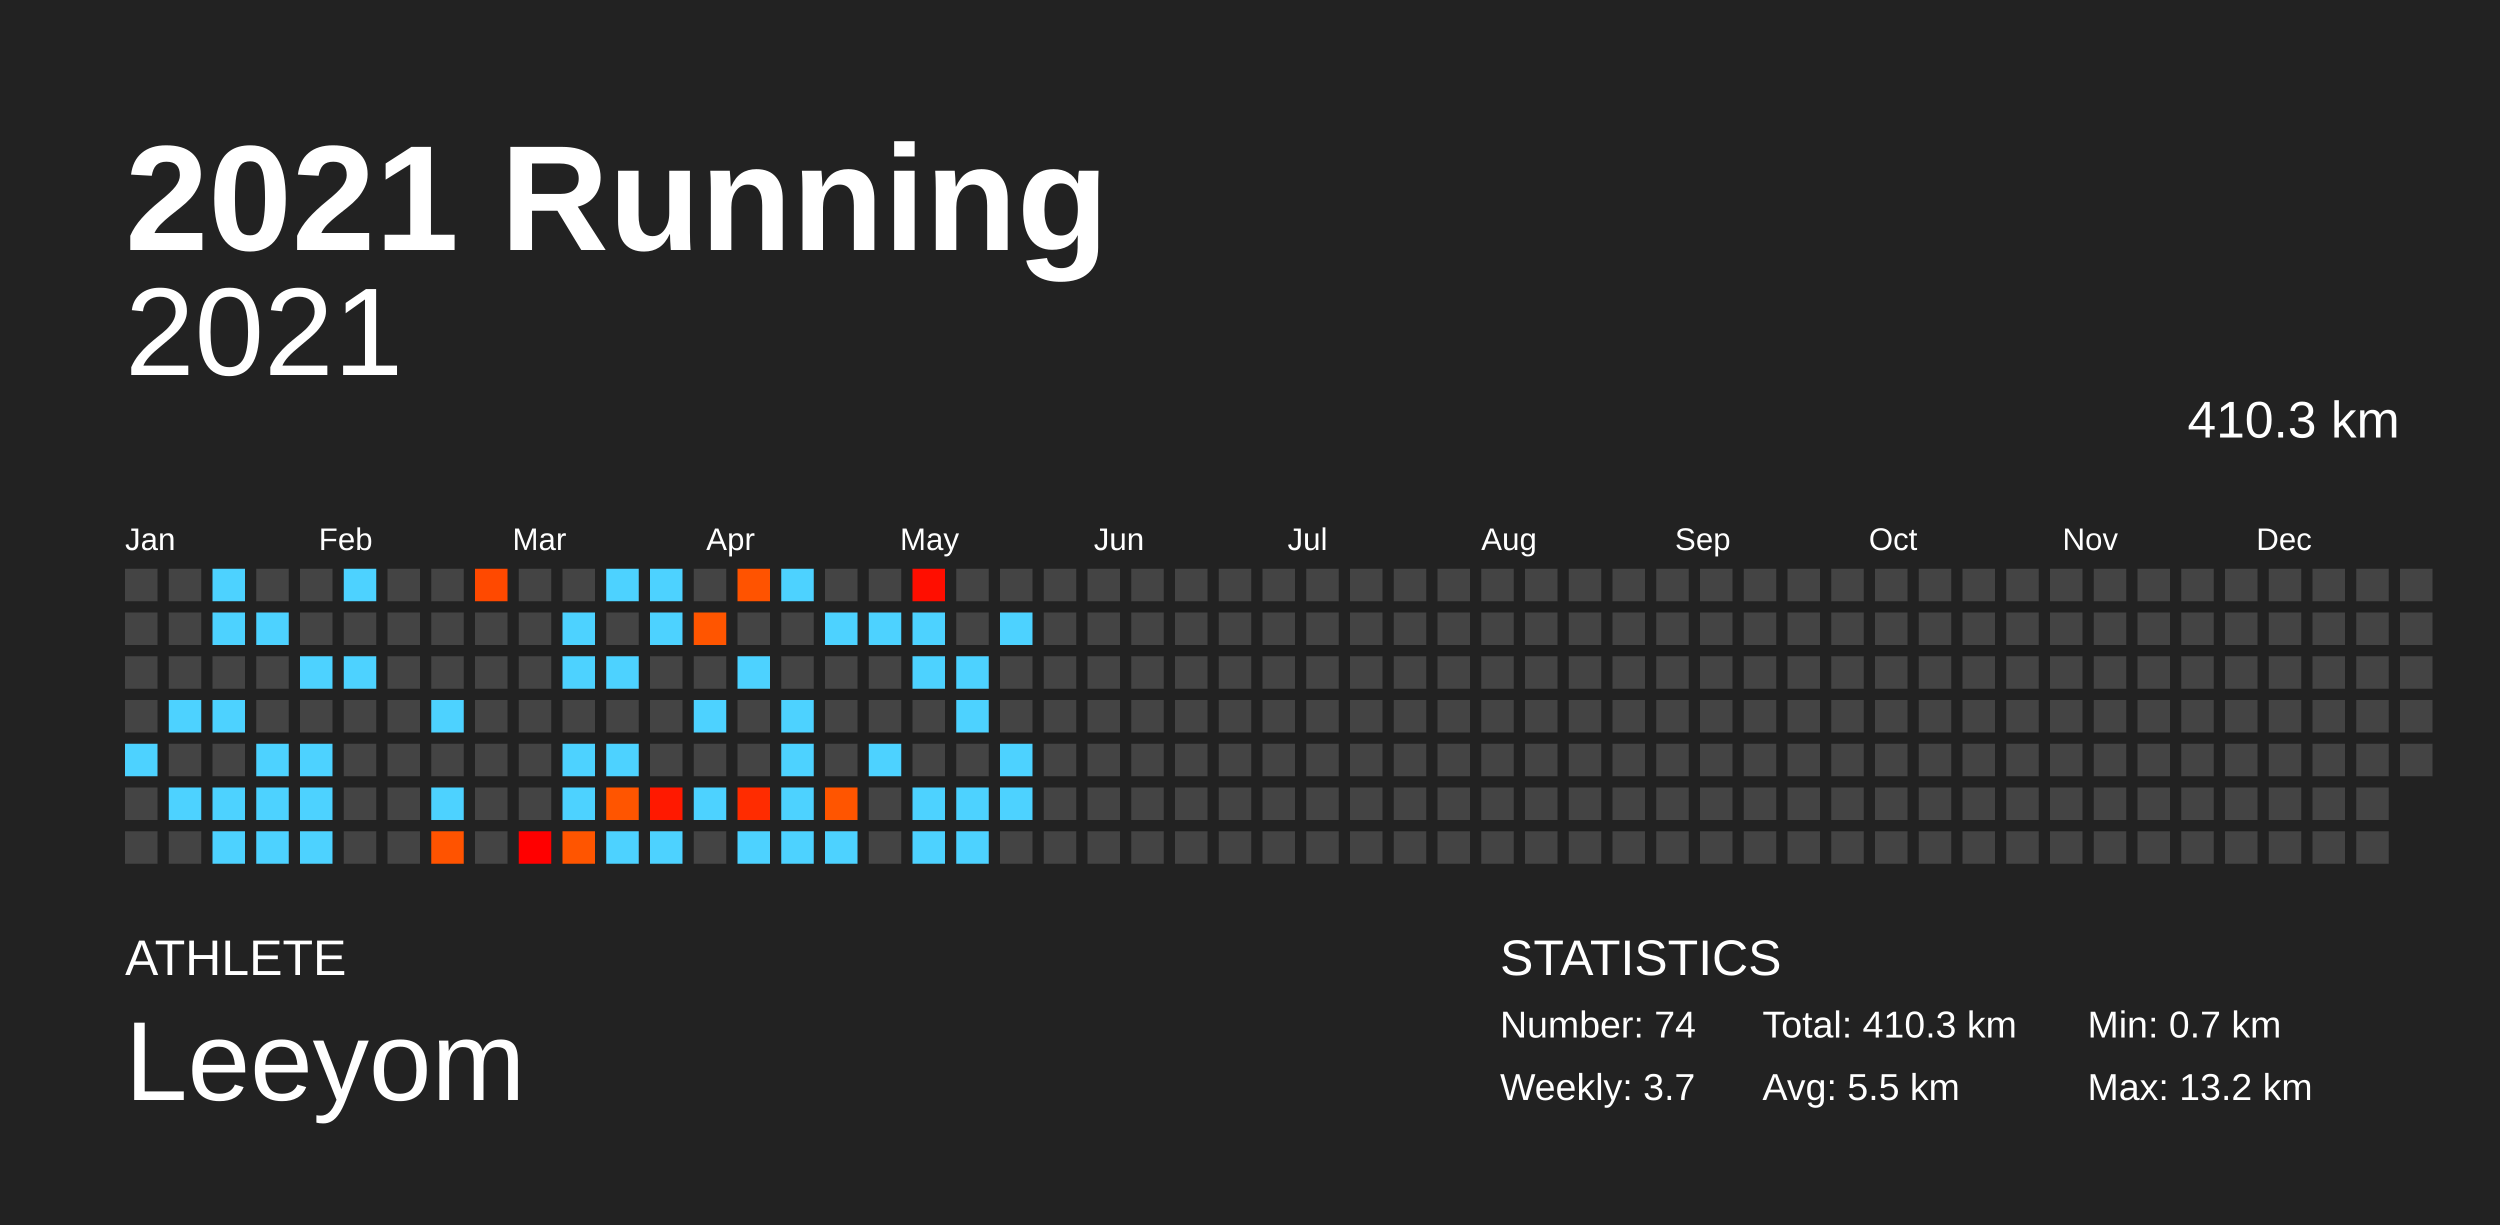
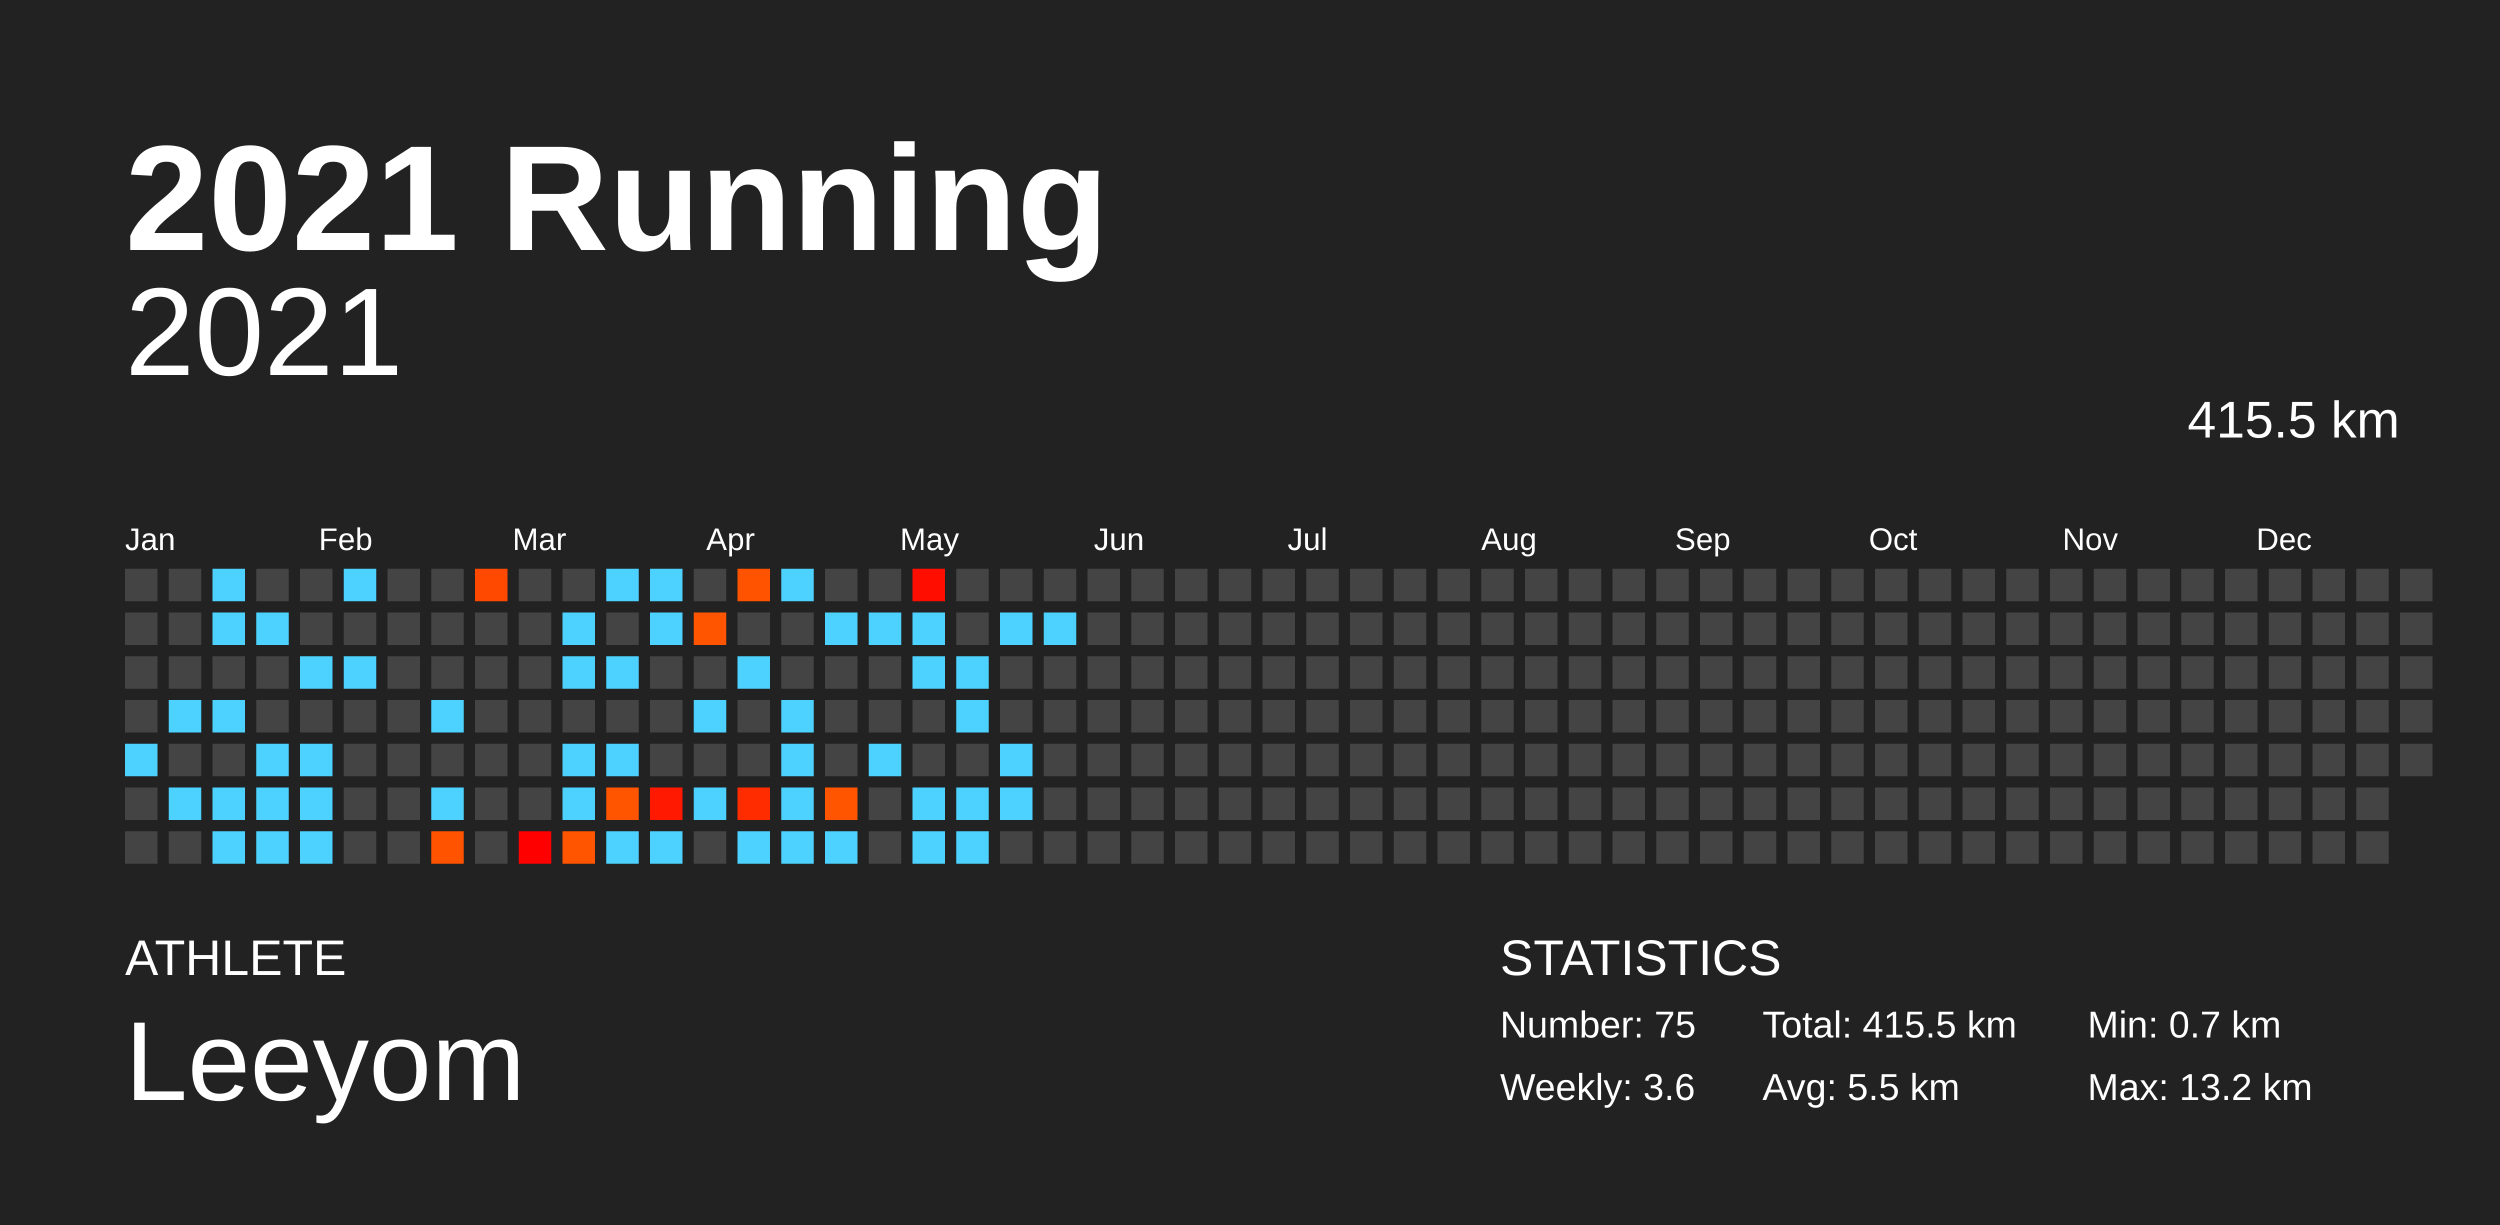
<svg xmlns="http://www.w3.org/2000/svg" baseProfile="full" height="98mm" version="1.1" viewBox="0,0,200,98" width="200mm">
  <defs />
  <rect fill="#222222" height="98" width="200" x="0" y="0" />
  <text fill="#FFFFFF" style="font-size:12px; font-family:Arial; font-weight:bold;" x="10" y="20">2021 Running</text>
  <text fill="#FFFFFF" style="font-size:4px; font-family:Arial" x="10" y="78">ATHLETE</text>
  <text fill="#FFFFFF" style="font-size:9px; font-family:Arial" x="10" y="88">Leeyom</text>
  <text fill="#FFFFFF" style="font-size:4px; font-family:Arial" x="120" y="78">STATISTICS</text>
-   <text fill="#FFFFFF" style="font-size:3px; font-family:Arial" x="120" y="83">Number: 74</text>
-   <text fill="#FFFFFF" style="font-size:3px; font-family:Arial" x="120" y="88">Weekly: 3.7</text>
-   <text fill="#FFFFFF" style="font-size:3px; font-family:Arial" x="141" y="83">Total: 410.3 km</text>
+   <text fill="#FFFFFF" style="font-size:3px; font-family:Arial" x="120" y="83">Number: 75</text>
+   <text fill="#FFFFFF" style="font-size:3px; font-family:Arial" x="120" y="88">Weekly: 3.6</text>
+   <text fill="#FFFFFF" style="font-size:3px; font-family:Arial" x="141" y="83">Total: 415.5 km</text>
  <text fill="#FFFFFF" style="font-size:3px; font-family:Arial" x="141" y="88">Avg: 5.5 km</text>
  <text fill="#FFFFFF" style="font-size:3px; font-family:Arial" x="167" y="83">Min: 0.7 km</text>
  <text fill="#FFFFFF" style="font-size:3px; font-family:Arial" x="167" y="88">Max: 13.2 km</text>
  <text alignment-baseline="hanging" fill="#FFFFFF" style="font-size:10.0px; font-family:Arial;" x="10" y="30">2021</text>
-   <text alignment-baseline="hanging" fill="#FFFFFF" style="font-size:4.125px; font-family:Arial;" x="175" y="35">410.3 km</text>
+   <text alignment-baseline="hanging" fill="#FFFFFF" style="font-size:4.125px; font-family:Arial;" x="175" y="35">415.5 km</text>
  <text fill="#FFFFFF" style="font-size:2.5px; font-family:Arial" x="10.0" y="44">Jan</text>
  <text fill="#FFFFFF" style="font-size:2.5px; font-family:Arial" x="25.5" y="44">Feb</text>
  <text fill="#FFFFFF" style="font-size:2.5px; font-family:Arial" x="41.0" y="44">Mar</text>
  <text fill="#FFFFFF" style="font-size:2.5px; font-family:Arial" x="56.5" y="44">Apr</text>
  <text fill="#FFFFFF" style="font-size:2.5px; font-family:Arial" x="72.0" y="44">May</text>
  <text fill="#FFFFFF" style="font-size:2.5px; font-family:Arial" x="87.5" y="44">Jun</text>
  <text fill="#FFFFFF" style="font-size:2.5px; font-family:Arial" x="103.0" y="44">Jul</text>
  <text fill="#FFFFFF" style="font-size:2.5px; font-family:Arial" x="118.5" y="44">Aug</text>
  <text fill="#FFFFFF" style="font-size:2.5px; font-family:Arial" x="134.0" y="44">Sep</text>
  <text fill="#FFFFFF" style="font-size:2.5px; font-family:Arial" x="149.5" y="44">Oct</text>
  <text fill="#FFFFFF" style="font-size:2.5px; font-family:Arial" x="165.0" y="44">Nov</text>
  <text fill="#FFFFFF" style="font-size:2.5px; font-family:Arial" x="180.5" y="44">Dec</text>
  <rect fill="#444444" height="2.6" width="2.6" x="10.0" y="45.5" />
  <rect fill="#444444" height="2.6" width="2.6" x="10.0" y="49.0" />
  <rect fill="#444444" height="2.6" width="2.6" x="10.0" y="52.5" />
  <rect fill="#444444" height="2.6" width="2.6" x="10.0" y="56.0" />
  <rect fill="#4dd2ff" height="2.6" width="2.6" x="10.0" y="59.5" />
  <rect fill="#444444" height="2.6" width="2.6" x="10.0" y="63.0" />
  <rect fill="#444444" height="2.6" width="2.6" x="10.0" y="66.5" />
  <rect fill="#444444" height="2.6" width="2.6" x="13.5" y="45.5" />
  <rect fill="#444444" height="2.6" width="2.6" x="13.5" y="49.0" />
  <rect fill="#444444" height="2.6" width="2.6" x="13.5" y="52.5" />
  <rect fill="#4dd2ff" height="2.6" width="2.6" x="13.5" y="56.0" />
  <rect fill="#444444" height="2.6" width="2.6" x="13.5" y="59.5" />
  <rect fill="#4dd2ff" height="2.6" width="2.6" x="13.5" y="63.0" />
  <rect fill="#444444" height="2.6" width="2.6" x="13.5" y="66.5" />
  <rect fill="#4dd2ff" height="2.6" width="2.6" x="17.0" y="45.5" />
  <rect fill="#4dd2ff" height="2.6" width="2.6" x="17.0" y="49.0" />
  <rect fill="#444444" height="2.6" width="2.6" x="17.0" y="52.5" />
  <rect fill="#4dd2ff" height="2.6" width="2.6" x="17.0" y="56.0" />
  <rect fill="#444444" height="2.6" width="2.6" x="17.0" y="59.5" />
  <rect fill="#4dd2ff" height="2.6" width="2.6" x="17.0" y="63.0" />
  <rect fill="#4dd2ff" height="2.6" width="2.6" x="17.0" y="66.5" />
  <rect fill="#444444" height="2.6" width="2.6" x="20.5" y="45.5" />
  <rect fill="#4dd2ff" height="2.6" width="2.6" x="20.5" y="49.0" />
  <rect fill="#444444" height="2.6" width="2.6" x="20.5" y="52.5" />
  <rect fill="#444444" height="2.6" width="2.6" x="20.5" y="56.0" />
  <rect fill="#4dd2ff" height="2.6" width="2.6" x="20.5" y="59.5" />
  <rect fill="#4dd2ff" height="2.6" width="2.6" x="20.5" y="63.0" />
  <rect fill="#4dd2ff" height="2.6" width="2.6" x="20.5" y="66.5" />
  <rect fill="#444444" height="2.6" width="2.6" x="24.0" y="45.5" />
  <rect fill="#444444" height="2.6" width="2.6" x="24.0" y="49.0" />
  <rect fill="#4dd2ff" height="2.6" width="2.6" x="24.0" y="52.5" />
  <rect fill="#444444" height="2.6" width="2.6" x="24.0" y="56.0" />
  <rect fill="#4dd2ff" height="2.6" width="2.6" x="24.0" y="59.5" />
  <rect fill="#4dd2ff" height="2.6" width="2.6" x="24.0" y="63.0" />
  <rect fill="#4dd2ff" height="2.6" width="2.6" x="24.0" y="66.5" />
  <rect fill="#4dd2ff" height="2.6" width="2.6" x="27.5" y="45.5" />
  <rect fill="#444444" height="2.6" width="2.6" x="27.5" y="49.0" />
  <rect fill="#4dd2ff" height="2.6" width="2.6" x="27.5" y="52.5" />
  <rect fill="#444444" height="2.6" width="2.6" x="27.5" y="56.0" />
  <rect fill="#444444" height="2.6" width="2.6" x="27.5" y="59.5" />
  <rect fill="#444444" height="2.6" width="2.6" x="27.5" y="63.0" />
  <rect fill="#444444" height="2.6" width="2.6" x="27.5" y="66.5" />
  <rect fill="#444444" height="2.6" width="2.6" x="31.0" y="45.5" />
  <rect fill="#444444" height="2.6" width="2.6" x="31.0" y="49.0" />
  <rect fill="#444444" height="2.6" width="2.6" x="31.0" y="52.5" />
  <rect fill="#444444" height="2.6" width="2.6" x="31.0" y="56.0" />
  <rect fill="#444444" height="2.6" width="2.6" x="31.0" y="59.5" />
  <rect fill="#444444" height="2.6" width="2.6" x="31.0" y="63.0" />
  <rect fill="#444444" height="2.6" width="2.6" x="31.0" y="66.5" />
  <rect fill="#444444" height="2.6" width="2.6" x="34.5" y="45.5" />
  <rect fill="#444444" height="2.6" width="2.6" x="34.5" y="49.0" />
  <rect fill="#444444" height="2.6" width="2.6" x="34.5" y="52.5" />
  <rect fill="#4dd2ff" height="2.6" width="2.6" x="34.5" y="56.0" />
  <rect fill="#444444" height="2.6" width="2.6" x="34.5" y="59.5" />
  <rect fill="#4dd2ff" height="2.6" width="2.6" x="34.5" y="63.0" />
  <rect fill="#ff5300" height="2.6" width="2.6" x="34.5" y="66.5" />
  <rect fill="#ff4900" height="2.6" width="2.6" x="38.0" y="45.5" />
  <rect fill="#444444" height="2.6" width="2.6" x="38.0" y="49.0" />
  <rect fill="#444444" height="2.6" width="2.6" x="38.0" y="52.5" />
  <rect fill="#444444" height="2.6" width="2.6" x="38.0" y="56.0" />
  <rect fill="#444444" height="2.6" width="2.6" x="38.0" y="59.5" />
  <rect fill="#444444" height="2.6" width="2.6" x="38.0" y="63.0" />
  <rect fill="#444444" height="2.6" width="2.6" x="38.0" y="66.5" />
  <rect fill="#444444" height="2.6" width="2.6" x="41.5" y="45.5" />
  <rect fill="#444444" height="2.6" width="2.6" x="41.5" y="49.0" />
  <rect fill="#444444" height="2.6" width="2.6" x="41.5" y="52.5" />
  <rect fill="#444444" height="2.6" width="2.6" x="41.5" y="56.0" />
  <rect fill="#444444" height="2.6" width="2.6" x="41.5" y="59.5" />
  <rect fill="#444444" height="2.6" width="2.6" x="41.5" y="63.0" />
  <rect fill="#ff0000" height="2.6" width="2.6" x="41.5" y="66.5" />
  <rect fill="#444444" height="2.6" width="2.6" x="45.0" y="45.5" />
  <rect fill="#4dd2ff" height="2.6" width="2.6" x="45.0" y="49.0" />
  <rect fill="#4dd2ff" height="2.6" width="2.6" x="45.0" y="52.5" />
  <rect fill="#444444" height="2.6" width="2.6" x="45.0" y="56.0" />
  <rect fill="#4dd2ff" height="2.6" width="2.6" x="45.0" y="59.5" />
  <rect fill="#4dd2ff" height="2.6" width="2.6" x="45.0" y="63.0" />
  <rect fill="#ff5500" height="2.6" width="2.6" x="45.0" y="66.5" />
  <rect fill="#4dd2ff" height="2.6" width="2.6" x="48.5" y="45.5" />
  <rect fill="#444444" height="2.6" width="2.6" x="48.5" y="49.0" />
  <rect fill="#4dd2ff" height="2.6" width="2.6" x="48.5" y="52.5" />
  <rect fill="#444444" height="2.6" width="2.6" x="48.5" y="56.0" />
  <rect fill="#4dd2ff" height="2.6" width="2.6" x="48.5" y="59.5" />
  <rect fill="#ff5500" height="2.6" width="2.6" x="48.5" y="63.0" />
  <rect fill="#4dd2ff" height="2.6" width="2.6" x="48.5" y="66.5" />
  <rect fill="#4dd2ff" height="2.6" width="2.6" x="52.0" y="45.5" />
  <rect fill="#4dd2ff" height="2.6" width="2.6" x="52.0" y="49.0" />
  <rect fill="#444444" height="2.6" width="2.6" x="52.0" y="52.5" />
  <rect fill="#444444" height="2.6" width="2.6" x="52.0" y="56.0" />
  <rect fill="#444444" height="2.6" width="2.6" x="52.0" y="59.5" />
  <rect fill="#ff1900" height="2.6" width="2.6" x="52.0" y="63.0" />
  <rect fill="#4dd2ff" height="2.6" width="2.6" x="52.0" y="66.5" />
  <rect fill="#444444" height="2.6" width="2.6" x="55.5" y="45.5" />
  <rect fill="#ff5500" height="2.6" width="2.6" x="55.5" y="49.0" />
  <rect fill="#444444" height="2.6" width="2.6" x="55.5" y="52.5" />
  <rect fill="#4dd2ff" height="2.6" width="2.6" x="55.5" y="56.0" />
  <rect fill="#444444" height="2.6" width="2.6" x="55.5" y="59.5" />
  <rect fill="#4dd2ff" height="2.6" width="2.6" x="55.5" y="63.0" />
  <rect fill="#444444" height="2.6" width="2.6" x="55.5" y="66.5" />
  <rect fill="#ff5300" height="2.6" width="2.6" x="59.0" y="45.5" />
  <rect fill="#444444" height="2.6" width="2.6" x="59.0" y="49.0" />
  <rect fill="#4dd2ff" height="2.6" width="2.6" x="59.0" y="52.5" />
  <rect fill="#444444" height="2.6" width="2.6" x="59.0" y="56.0" />
  <rect fill="#444444" height="2.6" width="2.6" x="59.0" y="59.5" />
  <rect fill="#ff2c00" height="2.6" width="2.6" x="59.0" y="63.0" />
  <rect fill="#4dd2ff" height="2.6" width="2.6" x="59.0" y="66.5" />
  <rect fill="#4dd2ff" height="2.6" width="2.6" x="62.5" y="45.5" />
  <rect fill="#444444" height="2.6" width="2.6" x="62.5" y="49.0" />
  <rect fill="#444444" height="2.6" width="2.6" x="62.5" y="52.5" />
  <rect fill="#4dd2ff" height="2.6" width="2.6" x="62.5" y="56.0" />
  <rect fill="#4dd2ff" height="2.6" width="2.6" x="62.5" y="59.5" />
  <rect fill="#4dd2ff" height="2.6" width="2.6" x="62.5" y="63.0" />
  <rect fill="#4dd2ff" height="2.6" width="2.6" x="62.5" y="66.5" />
  <rect fill="#444444" height="2.6" width="2.6" x="66.0" y="45.5" />
  <rect fill="#4dd2ff" height="2.6" width="2.6" x="66.0" y="49.0" />
  <rect fill="#444444" height="2.6" width="2.6" x="66.0" y="52.5" />
  <rect fill="#444444" height="2.6" width="2.6" x="66.0" y="56.0" />
  <rect fill="#444444" height="2.6" width="2.6" x="66.0" y="59.5" />
  <rect fill="#ff5500" height="2.6" width="2.6" x="66.0" y="63.0" />
  <rect fill="#4dd2ff" height="2.6" width="2.6" x="66.0" y="66.5" />
  <rect fill="#444444" height="2.6" width="2.6" x="69.5" y="45.5" />
  <rect fill="#4dd2ff" height="2.6" width="2.6" x="69.5" y="49.0" />
  <rect fill="#444444" height="2.6" width="2.6" x="69.5" y="52.5" />
  <rect fill="#444444" height="2.6" width="2.6" x="69.5" y="56.0" />
  <rect fill="#4dd2ff" height="2.6" width="2.6" x="69.5" y="59.5" />
  <rect fill="#444444" height="2.6" width="2.6" x="69.5" y="63.0" />
  <rect fill="#444444" height="2.6" width="2.6" x="69.5" y="66.5" />
  <rect fill="#ff0e00" height="2.6" width="2.6" x="73.0" y="45.5" />
  <rect fill="#4dd2ff" height="2.6" width="2.6" x="73.0" y="49.0" />
  <rect fill="#4dd2ff" height="2.6" width="2.6" x="73.0" y="52.5" />
  <rect fill="#444444" height="2.6" width="2.6" x="73.0" y="56.0" />
  <rect fill="#444444" height="2.6" width="2.6" x="73.0" y="59.5" />
  <rect fill="#4dd2ff" height="2.6" width="2.6" x="73.0" y="63.0" />
  <rect fill="#4dd2ff" height="2.6" width="2.6" x="73.0" y="66.5" />
  <rect fill="#444444" height="2.6" width="2.6" x="76.5" y="45.5" />
  <rect fill="#444444" height="2.6" width="2.6" x="76.5" y="49.0" />
  <rect fill="#4dd2ff" height="2.6" width="2.6" x="76.5" y="52.5" />
  <rect fill="#4dd2ff" height="2.6" width="2.6" x="76.5" y="56.0" />
  <rect fill="#444444" height="2.6" width="2.6" x="76.5" y="59.5" />
  <rect fill="#4dd2ff" height="2.6" width="2.6" x="76.5" y="63.0" />
  <rect fill="#4dd2ff" height="2.6" width="2.6" x="76.5" y="66.5" />
  <rect fill="#444444" height="2.6" width="2.6" x="80.0" y="45.5" />
  <rect fill="#4dd2ff" height="2.6" width="2.6" x="80.0" y="49.0" />
  <rect fill="#444444" height="2.6" width="2.6" x="80.0" y="52.5" />
  <rect fill="#444444" height="2.6" width="2.6" x="80.0" y="56.0" />
  <rect fill="#4dd2ff" height="2.6" width="2.6" x="80.0" y="59.5" />
  <rect fill="#4dd2ff" height="2.6" width="2.6" x="80.0" y="63.0" />
  <rect fill="#444444" height="2.6" width="2.6" x="80.0" y="66.5" />
  <rect fill="#444444" height="2.6" width="2.6" x="83.5" y="45.5" />
-   <rect fill="#444444" height="2.6" width="2.6" x="83.5" y="49.0" />
+   <rect fill="#4dd2ff" height="2.6" width="2.6" x="83.5" y="49.0" />
  <rect fill="#444444" height="2.6" width="2.6" x="83.5" y="52.5" />
  <rect fill="#444444" height="2.6" width="2.6" x="83.5" y="56.0" />
  <rect fill="#444444" height="2.6" width="2.6" x="83.5" y="59.5" />
  <rect fill="#444444" height="2.6" width="2.6" x="83.5" y="63.0" />
  <rect fill="#444444" height="2.6" width="2.6" x="83.5" y="66.5" />
  <rect fill="#444444" height="2.6" width="2.6" x="87.0" y="45.5" />
  <rect fill="#444444" height="2.6" width="2.6" x="87.0" y="49.0" />
  <rect fill="#444444" height="2.6" width="2.6" x="87.0" y="52.5" />
  <rect fill="#444444" height="2.6" width="2.6" x="87.0" y="56.0" />
  <rect fill="#444444" height="2.6" width="2.6" x="87.0" y="59.5" />
  <rect fill="#444444" height="2.6" width="2.6" x="87.0" y="63.0" />
  <rect fill="#444444" height="2.6" width="2.6" x="87.0" y="66.5" />
  <rect fill="#444444" height="2.6" width="2.6" x="90.5" y="45.5" />
  <rect fill="#444444" height="2.6" width="2.6" x="90.5" y="49.0" />
  <rect fill="#444444" height="2.6" width="2.6" x="90.5" y="52.5" />
  <rect fill="#444444" height="2.6" width="2.6" x="90.5" y="56.0" />
  <rect fill="#444444" height="2.6" width="2.6" x="90.5" y="59.5" />
  <rect fill="#444444" height="2.6" width="2.6" x="90.5" y="63.0" />
  <rect fill="#444444" height="2.6" width="2.6" x="90.5" y="66.5" />
  <rect fill="#444444" height="2.6" width="2.6" x="94.0" y="45.5" />
  <rect fill="#444444" height="2.6" width="2.6" x="94.0" y="49.0" />
  <rect fill="#444444" height="2.6" width="2.6" x="94.0" y="52.5" />
  <rect fill="#444444" height="2.6" width="2.6" x="94.0" y="56.0" />
  <rect fill="#444444" height="2.6" width="2.6" x="94.0" y="59.5" />
  <rect fill="#444444" height="2.6" width="2.6" x="94.0" y="63.0" />
  <rect fill="#444444" height="2.6" width="2.6" x="94.0" y="66.5" />
  <rect fill="#444444" height="2.6" width="2.6" x="97.5" y="45.5" />
  <rect fill="#444444" height="2.6" width="2.6" x="97.5" y="49.0" />
  <rect fill="#444444" height="2.6" width="2.6" x="97.5" y="52.5" />
  <rect fill="#444444" height="2.6" width="2.6" x="97.5" y="56.0" />
  <rect fill="#444444" height="2.6" width="2.6" x="97.5" y="59.5" />
  <rect fill="#444444" height="2.6" width="2.6" x="97.5" y="63.0" />
  <rect fill="#444444" height="2.6" width="2.6" x="97.5" y="66.5" />
  <rect fill="#444444" height="2.6" width="2.6" x="101.0" y="45.5" />
  <rect fill="#444444" height="2.6" width="2.6" x="101.0" y="49.0" />
  <rect fill="#444444" height="2.6" width="2.6" x="101.0" y="52.5" />
  <rect fill="#444444" height="2.6" width="2.6" x="101.0" y="56.0" />
  <rect fill="#444444" height="2.6" width="2.6" x="101.0" y="59.5" />
  <rect fill="#444444" height="2.6" width="2.6" x="101.0" y="63.0" />
  <rect fill="#444444" height="2.6" width="2.6" x="101.0" y="66.5" />
  <rect fill="#444444" height="2.6" width="2.6" x="104.5" y="45.5" />
  <rect fill="#444444" height="2.6" width="2.6" x="104.5" y="49.0" />
  <rect fill="#444444" height="2.6" width="2.6" x="104.5" y="52.5" />
  <rect fill="#444444" height="2.6" width="2.6" x="104.5" y="56.0" />
  <rect fill="#444444" height="2.6" width="2.6" x="104.5" y="59.5" />
  <rect fill="#444444" height="2.6" width="2.6" x="104.5" y="63.0" />
  <rect fill="#444444" height="2.6" width="2.6" x="104.5" y="66.5" />
  <rect fill="#444444" height="2.6" width="2.6" x="108.0" y="45.5" />
  <rect fill="#444444" height="2.6" width="2.6" x="108.0" y="49.0" />
  <rect fill="#444444" height="2.6" width="2.6" x="108.0" y="52.5" />
  <rect fill="#444444" height="2.6" width="2.6" x="108.0" y="56.0" />
  <rect fill="#444444" height="2.6" width="2.6" x="108.0" y="59.5" />
  <rect fill="#444444" height="2.6" width="2.6" x="108.0" y="63.0" />
  <rect fill="#444444" height="2.6" width="2.6" x="108.0" y="66.5" />
  <rect fill="#444444" height="2.6" width="2.6" x="111.5" y="45.5" />
  <rect fill="#444444" height="2.6" width="2.6" x="111.5" y="49.0" />
  <rect fill="#444444" height="2.6" width="2.6" x="111.5" y="52.5" />
  <rect fill="#444444" height="2.6" width="2.6" x="111.5" y="56.0" />
  <rect fill="#444444" height="2.6" width="2.6" x="111.5" y="59.5" />
  <rect fill="#444444" height="2.6" width="2.6" x="111.5" y="63.0" />
  <rect fill="#444444" height="2.6" width="2.6" x="111.5" y="66.5" />
  <rect fill="#444444" height="2.6" width="2.6" x="115.0" y="45.5" />
  <rect fill="#444444" height="2.6" width="2.6" x="115.0" y="49.0" />
  <rect fill="#444444" height="2.6" width="2.6" x="115.0" y="52.5" />
  <rect fill="#444444" height="2.6" width="2.6" x="115.0" y="56.0" />
  <rect fill="#444444" height="2.6" width="2.6" x="115.0" y="59.5" />
  <rect fill="#444444" height="2.6" width="2.6" x="115.0" y="63.0" />
  <rect fill="#444444" height="2.6" width="2.6" x="115.0" y="66.5" />
  <rect fill="#444444" height="2.6" width="2.6" x="118.5" y="45.5" />
  <rect fill="#444444" height="2.6" width="2.6" x="118.5" y="49.0" />
  <rect fill="#444444" height="2.6" width="2.6" x="118.5" y="52.5" />
  <rect fill="#444444" height="2.6" width="2.6" x="118.5" y="56.0" />
  <rect fill="#444444" height="2.6" width="2.6" x="118.5" y="59.5" />
  <rect fill="#444444" height="2.6" width="2.6" x="118.5" y="63.0" />
  <rect fill="#444444" height="2.6" width="2.6" x="118.5" y="66.5" />
  <rect fill="#444444" height="2.6" width="2.6" x="122.0" y="45.5" />
  <rect fill="#444444" height="2.6" width="2.6" x="122.0" y="49.0" />
  <rect fill="#444444" height="2.6" width="2.6" x="122.0" y="52.5" />
  <rect fill="#444444" height="2.6" width="2.6" x="122.0" y="56.0" />
  <rect fill="#444444" height="2.6" width="2.6" x="122.0" y="59.5" />
  <rect fill="#444444" height="2.6" width="2.6" x="122.0" y="63.0" />
  <rect fill="#444444" height="2.6" width="2.6" x="122.0" y="66.5" />
  <rect fill="#444444" height="2.6" width="2.6" x="125.5" y="45.5" />
  <rect fill="#444444" height="2.6" width="2.6" x="125.5" y="49.0" />
  <rect fill="#444444" height="2.6" width="2.6" x="125.5" y="52.5" />
  <rect fill="#444444" height="2.6" width="2.6" x="125.5" y="56.0" />
  <rect fill="#444444" height="2.6" width="2.6" x="125.5" y="59.5" />
  <rect fill="#444444" height="2.6" width="2.6" x="125.5" y="63.0" />
  <rect fill="#444444" height="2.6" width="2.6" x="125.5" y="66.5" />
  <rect fill="#444444" height="2.6" width="2.6" x="129.0" y="45.5" />
  <rect fill="#444444" height="2.6" width="2.6" x="129.0" y="49.0" />
  <rect fill="#444444" height="2.6" width="2.6" x="129.0" y="52.5" />
  <rect fill="#444444" height="2.6" width="2.6" x="129.0" y="56.0" />
  <rect fill="#444444" height="2.6" width="2.6" x="129.0" y="59.5" />
  <rect fill="#444444" height="2.6" width="2.6" x="129.0" y="63.0" />
  <rect fill="#444444" height="2.6" width="2.6" x="129.0" y="66.5" />
  <rect fill="#444444" height="2.6" width="2.6" x="132.5" y="45.5" />
  <rect fill="#444444" height="2.6" width="2.6" x="132.5" y="49.0" />
  <rect fill="#444444" height="2.6" width="2.6" x="132.5" y="52.5" />
  <rect fill="#444444" height="2.6" width="2.6" x="132.5" y="56.0" />
  <rect fill="#444444" height="2.6" width="2.6" x="132.5" y="59.5" />
  <rect fill="#444444" height="2.6" width="2.6" x="132.5" y="63.0" />
  <rect fill="#444444" height="2.6" width="2.6" x="132.5" y="66.5" />
  <rect fill="#444444" height="2.6" width="2.6" x="136.0" y="45.5" />
  <rect fill="#444444" height="2.6" width="2.6" x="136.0" y="49.0" />
  <rect fill="#444444" height="2.6" width="2.6" x="136.0" y="52.5" />
  <rect fill="#444444" height="2.6" width="2.6" x="136.0" y="56.0" />
  <rect fill="#444444" height="2.6" width="2.6" x="136.0" y="59.5" />
  <rect fill="#444444" height="2.6" width="2.6" x="136.0" y="63.0" />
  <rect fill="#444444" height="2.6" width="2.6" x="136.0" y="66.5" />
  <rect fill="#444444" height="2.6" width="2.6" x="139.5" y="45.5" />
  <rect fill="#444444" height="2.6" width="2.6" x="139.5" y="49.0" />
  <rect fill="#444444" height="2.6" width="2.6" x="139.5" y="52.5" />
  <rect fill="#444444" height="2.6" width="2.6" x="139.5" y="56.0" />
  <rect fill="#444444" height="2.6" width="2.6" x="139.5" y="59.5" />
  <rect fill="#444444" height="2.6" width="2.6" x="139.5" y="63.0" />
  <rect fill="#444444" height="2.6" width="2.6" x="139.5" y="66.5" />
  <rect fill="#444444" height="2.6" width="2.6" x="143.0" y="45.5" />
  <rect fill="#444444" height="2.6" width="2.6" x="143.0" y="49.0" />
  <rect fill="#444444" height="2.6" width="2.6" x="143.0" y="52.5" />
  <rect fill="#444444" height="2.6" width="2.6" x="143.0" y="56.0" />
  <rect fill="#444444" height="2.6" width="2.6" x="143.0" y="59.5" />
  <rect fill="#444444" height="2.6" width="2.6" x="143.0" y="63.0" />
  <rect fill="#444444" height="2.6" width="2.6" x="143.0" y="66.5" />
  <rect fill="#444444" height="2.6" width="2.6" x="146.5" y="45.5" />
  <rect fill="#444444" height="2.6" width="2.6" x="146.5" y="49.0" />
  <rect fill="#444444" height="2.6" width="2.6" x="146.5" y="52.5" />
  <rect fill="#444444" height="2.6" width="2.6" x="146.5" y="56.0" />
  <rect fill="#444444" height="2.6" width="2.6" x="146.5" y="59.5" />
  <rect fill="#444444" height="2.6" width="2.6" x="146.5" y="63.0" />
  <rect fill="#444444" height="2.6" width="2.6" x="146.5" y="66.5" />
  <rect fill="#444444" height="2.6" width="2.6" x="150.0" y="45.5" />
  <rect fill="#444444" height="2.6" width="2.6" x="150.0" y="49.0" />
  <rect fill="#444444" height="2.6" width="2.6" x="150.0" y="52.5" />
  <rect fill="#444444" height="2.6" width="2.6" x="150.0" y="56.0" />
  <rect fill="#444444" height="2.6" width="2.6" x="150.0" y="59.5" />
  <rect fill="#444444" height="2.6" width="2.6" x="150.0" y="63.0" />
  <rect fill="#444444" height="2.6" width="2.6" x="150.0" y="66.5" />
  <rect fill="#444444" height="2.6" width="2.6" x="153.5" y="45.5" />
  <rect fill="#444444" height="2.6" width="2.6" x="153.5" y="49.0" />
  <rect fill="#444444" height="2.6" width="2.6" x="153.5" y="52.5" />
  <rect fill="#444444" height="2.6" width="2.6" x="153.5" y="56.0" />
  <rect fill="#444444" height="2.6" width="2.6" x="153.5" y="59.5" />
  <rect fill="#444444" height="2.6" width="2.6" x="153.5" y="63.0" />
  <rect fill="#444444" height="2.6" width="2.6" x="153.5" y="66.5" />
  <rect fill="#444444" height="2.6" width="2.6" x="157.0" y="45.5" />
  <rect fill="#444444" height="2.6" width="2.6" x="157.0" y="49.0" />
  <rect fill="#444444" height="2.6" width="2.6" x="157.0" y="52.5" />
  <rect fill="#444444" height="2.6" width="2.6" x="157.0" y="56.0" />
  <rect fill="#444444" height="2.6" width="2.6" x="157.0" y="59.5" />
  <rect fill="#444444" height="2.6" width="2.6" x="157.0" y="63.0" />
  <rect fill="#444444" height="2.6" width="2.6" x="157.0" y="66.5" />
  <rect fill="#444444" height="2.6" width="2.6" x="160.5" y="45.5" />
  <rect fill="#444444" height="2.6" width="2.6" x="160.5" y="49.0" />
  <rect fill="#444444" height="2.6" width="2.6" x="160.5" y="52.5" />
  <rect fill="#444444" height="2.6" width="2.6" x="160.5" y="56.0" />
  <rect fill="#444444" height="2.6" width="2.6" x="160.5" y="59.5" />
  <rect fill="#444444" height="2.6" width="2.6" x="160.5" y="63.0" />
  <rect fill="#444444" height="2.6" width="2.6" x="160.5" y="66.5" />
  <rect fill="#444444" height="2.6" width="2.6" x="164.0" y="45.5" />
  <rect fill="#444444" height="2.6" width="2.6" x="164.0" y="49.0" />
  <rect fill="#444444" height="2.6" width="2.6" x="164.0" y="52.5" />
  <rect fill="#444444" height="2.6" width="2.6" x="164.0" y="56.0" />
  <rect fill="#444444" height="2.6" width="2.6" x="164.0" y="59.5" />
  <rect fill="#444444" height="2.6" width="2.6" x="164.0" y="63.0" />
  <rect fill="#444444" height="2.6" width="2.6" x="164.0" y="66.5" />
  <rect fill="#444444" height="2.6" width="2.6" x="167.5" y="45.5" />
  <rect fill="#444444" height="2.6" width="2.6" x="167.5" y="49.0" />
  <rect fill="#444444" height="2.6" width="2.6" x="167.5" y="52.5" />
  <rect fill="#444444" height="2.6" width="2.6" x="167.5" y="56.0" />
  <rect fill="#444444" height="2.6" width="2.6" x="167.5" y="59.5" />
  <rect fill="#444444" height="2.6" width="2.6" x="167.5" y="63.0" />
  <rect fill="#444444" height="2.6" width="2.6" x="167.5" y="66.5" />
  <rect fill="#444444" height="2.6" width="2.6" x="171.0" y="45.5" />
  <rect fill="#444444" height="2.6" width="2.6" x="171.0" y="49.0" />
  <rect fill="#444444" height="2.6" width="2.6" x="171.0" y="52.5" />
  <rect fill="#444444" height="2.6" width="2.6" x="171.0" y="56.0" />
  <rect fill="#444444" height="2.6" width="2.6" x="171.0" y="59.5" />
  <rect fill="#444444" height="2.6" width="2.6" x="171.0" y="63.0" />
  <rect fill="#444444" height="2.6" width="2.6" x="171.0" y="66.5" />
  <rect fill="#444444" height="2.6" width="2.6" x="174.5" y="45.5" />
  <rect fill="#444444" height="2.6" width="2.6" x="174.5" y="49.0" />
  <rect fill="#444444" height="2.6" width="2.6" x="174.5" y="52.5" />
  <rect fill="#444444" height="2.6" width="2.6" x="174.5" y="56.0" />
  <rect fill="#444444" height="2.6" width="2.6" x="174.5" y="59.5" />
  <rect fill="#444444" height="2.6" width="2.6" x="174.5" y="63.0" />
  <rect fill="#444444" height="2.6" width="2.6" x="174.5" y="66.5" />
  <rect fill="#444444" height="2.6" width="2.6" x="178.0" y="45.5" />
  <rect fill="#444444" height="2.6" width="2.6" x="178.0" y="49.0" />
  <rect fill="#444444" height="2.6" width="2.6" x="178.0" y="52.5" />
  <rect fill="#444444" height="2.6" width="2.6" x="178.0" y="56.0" />
  <rect fill="#444444" height="2.6" width="2.6" x="178.0" y="59.5" />
  <rect fill="#444444" height="2.6" width="2.6" x="178.0" y="63.0" />
  <rect fill="#444444" height="2.6" width="2.6" x="178.0" y="66.5" />
  <rect fill="#444444" height="2.6" width="2.6" x="181.5" y="45.5" />
  <rect fill="#444444" height="2.6" width="2.6" x="181.5" y="49.0" />
  <rect fill="#444444" height="2.6" width="2.6" x="181.5" y="52.5" />
  <rect fill="#444444" height="2.6" width="2.6" x="181.5" y="56.0" />
  <rect fill="#444444" height="2.6" width="2.6" x="181.5" y="59.5" />
  <rect fill="#444444" height="2.6" width="2.6" x="181.5" y="63.0" />
  <rect fill="#444444" height="2.6" width="2.6" x="181.5" y="66.5" />
  <rect fill="#444444" height="2.6" width="2.6" x="185.0" y="45.5" />
  <rect fill="#444444" height="2.6" width="2.6" x="185.0" y="49.0" />
  <rect fill="#444444" height="2.6" width="2.6" x="185.0" y="52.5" />
  <rect fill="#444444" height="2.6" width="2.6" x="185.0" y="56.0" />
  <rect fill="#444444" height="2.6" width="2.6" x="185.0" y="59.5" />
  <rect fill="#444444" height="2.6" width="2.6" x="185.0" y="63.0" />
  <rect fill="#444444" height="2.6" width="2.6" x="185.0" y="66.5" />
  <rect fill="#444444" height="2.6" width="2.6" x="188.5" y="45.5" />
  <rect fill="#444444" height="2.6" width="2.6" x="188.5" y="49.0" />
  <rect fill="#444444" height="2.6" width="2.6" x="188.5" y="52.5" />
  <rect fill="#444444" height="2.6" width="2.6" x="188.5" y="56.0" />
  <rect fill="#444444" height="2.6" width="2.6" x="188.5" y="59.5" />
  <rect fill="#444444" height="2.6" width="2.6" x="188.5" y="63.0" />
  <rect fill="#444444" height="2.6" width="2.6" x="188.5" y="66.5" />
  <rect fill="#444444" height="2.6" width="2.6" x="192.0" y="45.5" />
  <rect fill="#444444" height="2.6" width="2.6" x="192.0" y="49.0" />
  <rect fill="#444444" height="2.6" width="2.6" x="192.0" y="52.5" />
  <rect fill="#444444" height="2.6" width="2.6" x="192.0" y="56.0" />
  <rect fill="#444444" height="2.6" width="2.6" x="192.0" y="59.5" />
</svg>
